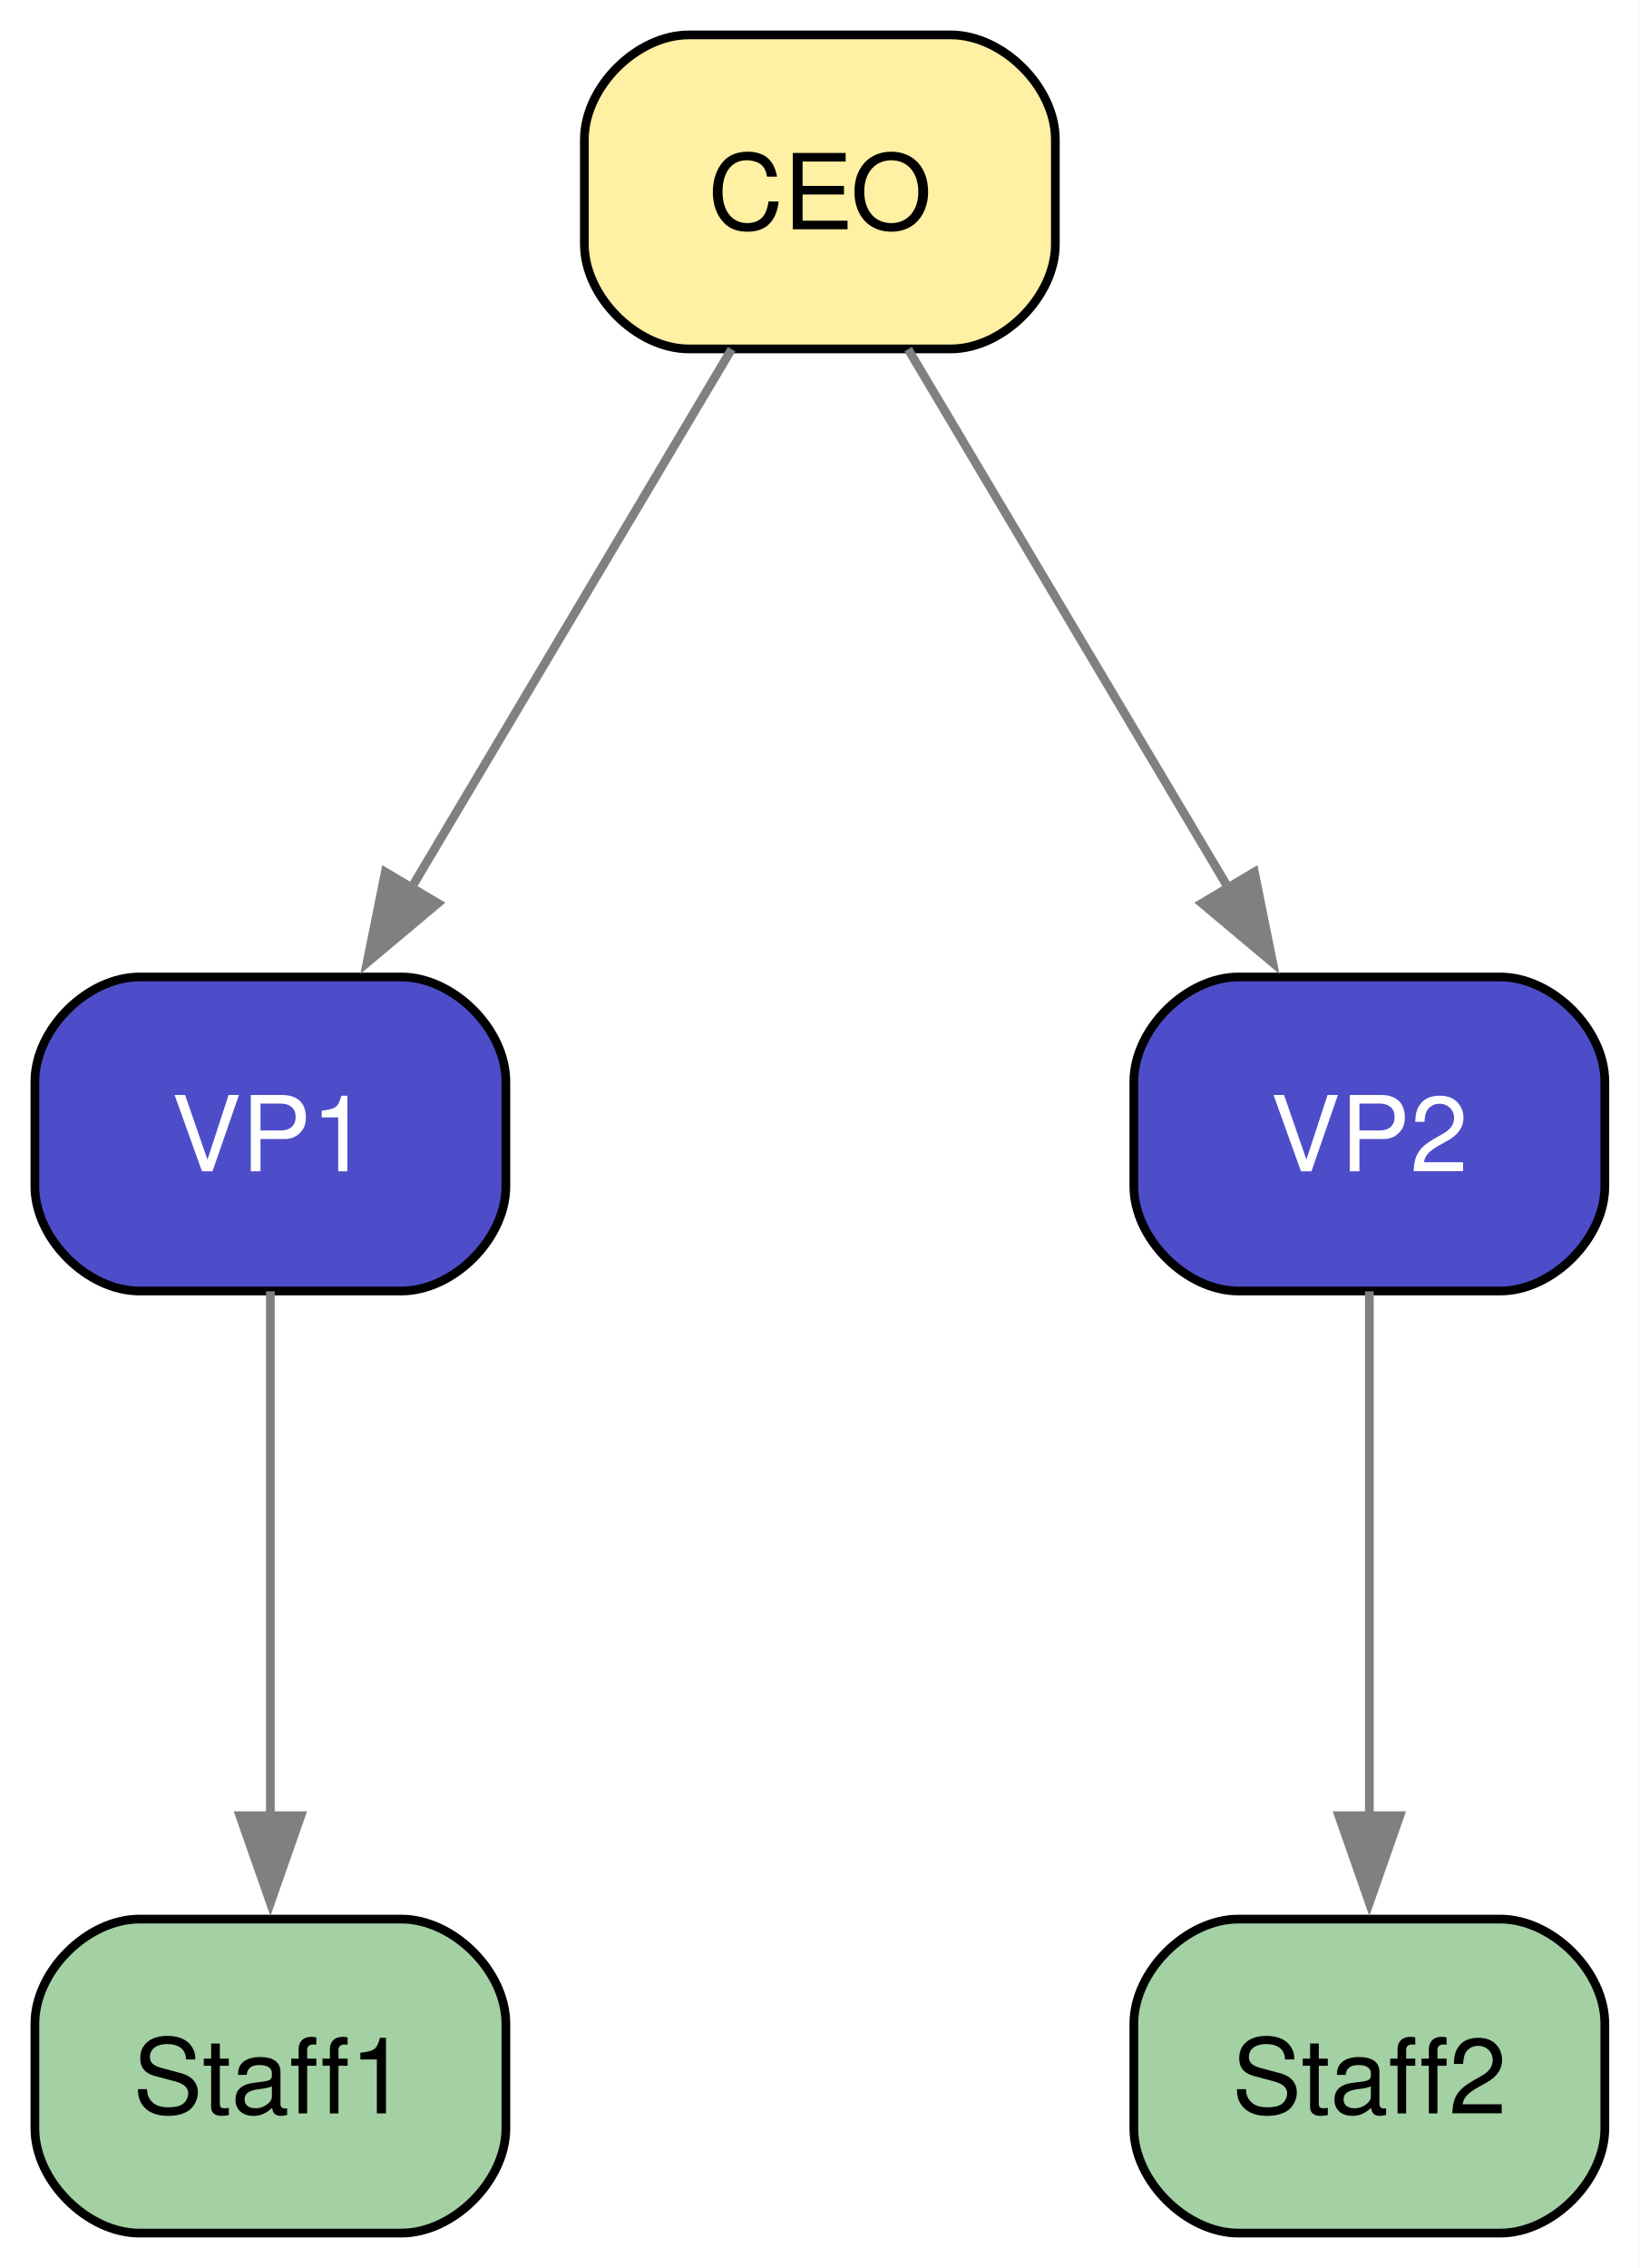
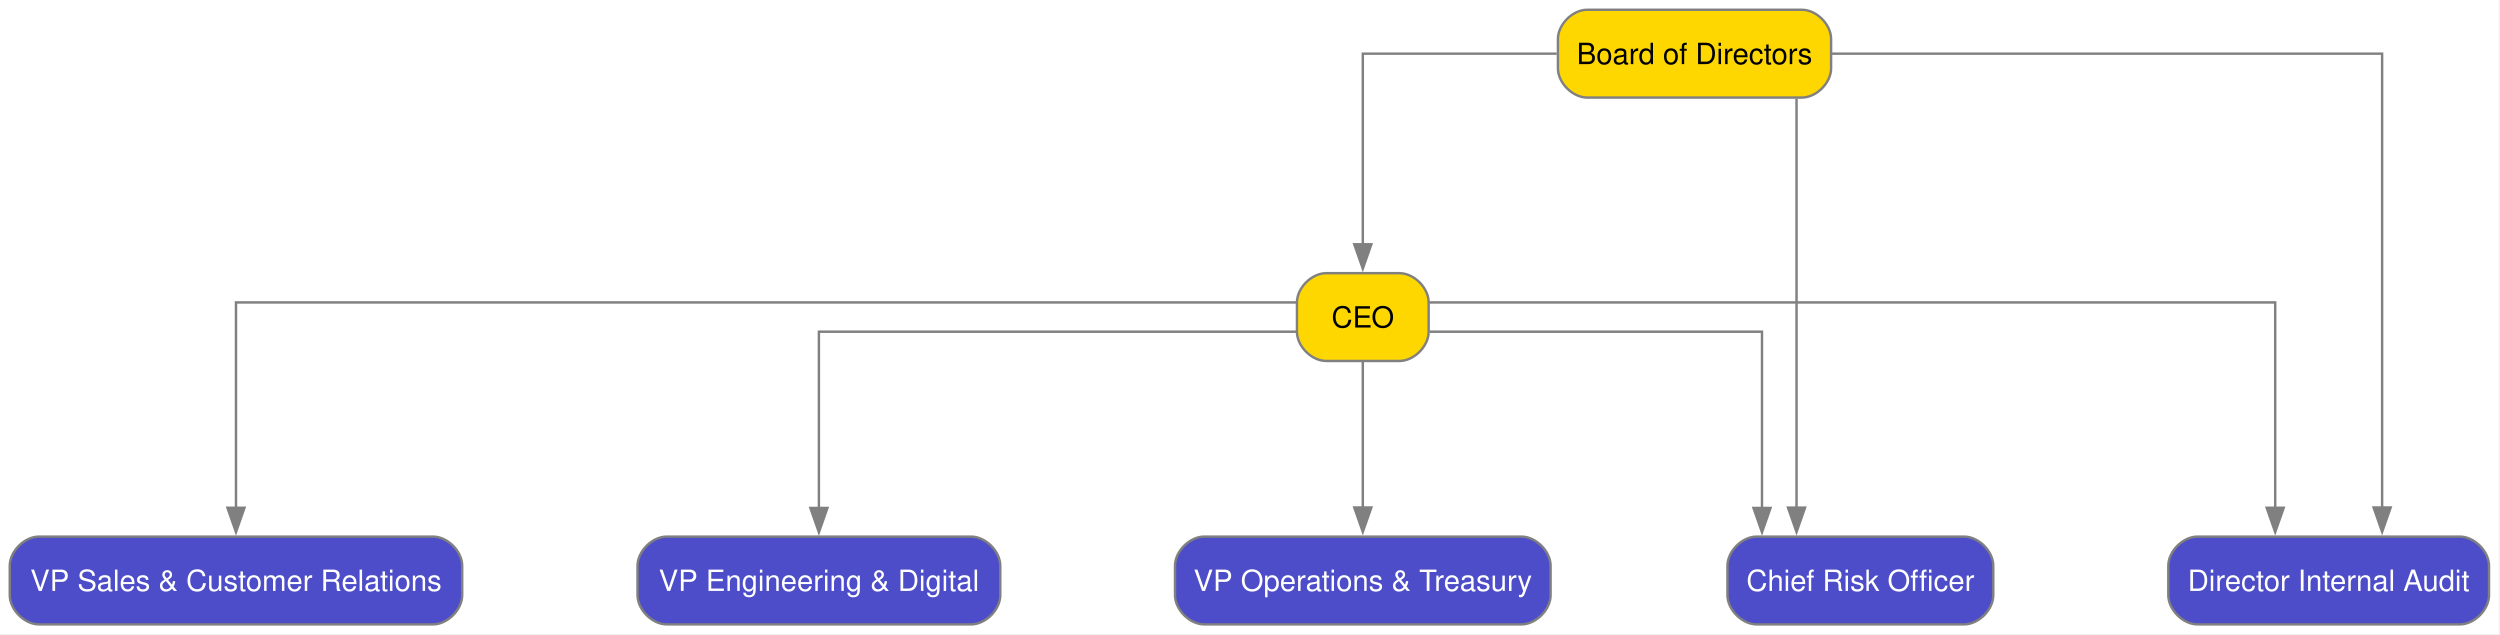
- <svg xmlns="http://www.w3.org/2000/svg" width="188pt" height="260pt" viewBox="0.00 0.00 188.00 260.00">
+ <svg xmlns="http://www.w3.org/2000/svg" width="1025pt" height="260pt" viewBox="0.00 0.00 1025.00 260.00">
  <g id="graph0" class="graph" transform="scale(1 1) rotate(0) translate(4 256)">
-     <polygon fill="white" stroke="none" points="-4,4 -4,-256 184,-256 184,4 -4,4" />
+     <polygon fill="white" stroke="none" points="-4,4 -4,-256 1020.5,-256 1020.5,4 -4,4" />
    <g id="node1" class="node">
-       <path fill="#fff0a3" stroke="black" d="M105,-252C105,-252 75,-252 75,-252 69,-252 63,-246 63,-240 63,-240 63,-228 63,-228 63,-222 69,-216 75,-216 75,-216 105,-216 105,-216 111,-216 117,-222 117,-228 117,-228 117,-240 117,-240 117,-246 111,-252 105,-252" />
-       <text xml:space="preserve" text-anchor="middle" x="90" y="-229.72" font-family="Helvetica,sans-Serif" font-size="12.00">CEO</text>
+       <path fill="#ffd700" stroke="#808080" d="M569.75,-144C569.75,-144 539.75,-144 539.75,-144 533.75,-144 527.75,-138 527.75,-132 527.75,-132 527.75,-120 527.75,-120 527.75,-114 533.75,-108 539.75,-108 539.75,-108 569.75,-108 569.75,-108 575.75,-108 581.75,-114 581.75,-120 581.75,-120 581.75,-132 581.75,-132 581.75,-138 575.75,-144 569.75,-144" />
+       <text xml:space="preserve" text-anchor="middle" x="554.75" y="-121.72" font-family="Helvetica,sans-Serif" font-size="12.00">CEO</text>
    </g>
    <g id="node2" class="node">
-       <path fill="#4d4dc9" stroke="black" d="M42,-144C42,-144 12,-144 12,-144 6,-144 0,-138 0,-132 0,-132 0,-120 0,-120 0,-114 6,-108 12,-108 12,-108 42,-108 42,-108 48,-108 54,-114 54,-120 54,-120 54,-132 54,-132 54,-138 48,-144 42,-144" />
-       <text xml:space="preserve" text-anchor="middle" x="27" y="-121.72" font-family="Helvetica,sans-Serif" font-size="12.00" fill="white">VP1</text>
+       <path fill="#4d4dc9" stroke="#808080" d="M173.5,-36C173.5,-36 12,-36 12,-36 6,-36 0,-30 0,-24 0,-24 0,-12 0,-12 0,-6 6,0 12,0 12,0 173.5,0 173.5,0 179.5,0 185.5,-6 185.5,-12 185.5,-12 185.5,-24 185.5,-24 185.5,-30 179.5,-36 173.5,-36" />
+       <text xml:space="preserve" text-anchor="middle" x="92.75" y="-13.72" font-family="Helvetica,sans-Serif" font-size="12.00" fill="white">VP Sales &amp; Customer Relations</text>
+     </g>
+     <g id="edge4" class="edge">
+       <path fill="none" stroke="#808080" d="M527.57,-132C428.54,-132 92.75,-132 92.75,-132 92.75,-132 92.75,-47.83 92.75,-47.83" />
+       <polygon fill="#808080" stroke="#808080" points="96.25,-47.83 92.75,-37.83 89.25,-47.83 96.25,-47.83" />
+     </g>
+     <g id="node3" class="node">
+       <path fill="#4d4dc9" stroke="#808080" d="M394.12,-36C394.12,-36 269.38,-36 269.38,-36 263.38,-36 257.38,-30 257.38,-24 257.38,-24 257.38,-12 257.38,-12 257.38,-6 263.38,0 269.38,0 269.38,0 394.12,0 394.12,0 400.12,0 406.12,-6 406.12,-12 406.12,-12 406.12,-24 406.12,-24 406.12,-30 400.12,-36 394.12,-36" />
+       <text xml:space="preserve" text-anchor="middle" x="331.75" y="-13.72" font-family="Helvetica,sans-Serif" font-size="12.00" fill="white">VP Engineering &amp; Digital</text>
+     </g>
+     <g id="edge5" class="edge">
+       <path fill="none" stroke="#808080" d="M527.41,-120C467.86,-120 331.75,-120 331.75,-120 331.75,-120 331.75,-47.75 331.75,-47.75" />
+       <polygon fill="#808080" stroke="#808080" points="335.25,-47.75 331.75,-37.75 328.25,-47.75 335.25,-47.75" />
+     </g>
+     <g id="node4" class="node">
+       <path fill="#4d4dc9" stroke="#808080" d="M619.75,-36C619.75,-36 489.75,-36 489.75,-36 483.75,-36 477.75,-30 477.75,-24 477.75,-24 477.75,-12 477.75,-12 477.75,-6 483.75,0 489.75,0 489.75,0 619.75,0 619.75,0 625.75,0 631.75,-6 631.75,-12 631.75,-12 631.75,-24 631.75,-24 631.75,-30 625.75,-36 619.75,-36" />
+       <text xml:space="preserve" text-anchor="middle" x="554.75" y="-13.72" font-family="Helvetica,sans-Serif" font-size="12.00" fill="white">VP Operations &amp; Treasury</text>
+     </g>
+     <g id="edge6" class="edge">
+       <path fill="none" stroke="#808080" d="M554.75,-107.68C554.75,-107.68 554.75,-47.92 554.75,-47.92" />
+       <polygon fill="#808080" stroke="#808080" points="558.25,-47.92 554.75,-37.92 551.25,-47.92 558.25,-47.92" />
+     </g>
+     <g id="node5" class="node">
+       <path fill="#4d4dc9" stroke="#808080" d="M801.25,-36C801.25,-36 716.25,-36 716.25,-36 710.25,-36 704.25,-30 704.25,-24 704.25,-24 704.25,-12 704.25,-12 704.25,-6 710.25,0 716.25,0 716.25,0 801.25,0 801.25,0 807.25,0 813.25,-6 813.25,-12 813.25,-12 813.25,-24 813.25,-24 813.25,-30 807.25,-36 801.25,-36" />
+       <text xml:space="preserve" text-anchor="middle" x="758.75" y="-13.72" font-family="Helvetica,sans-Serif" font-size="12.00" fill="white">Chief Risk Officer</text>
+     </g>
+     <g id="edge7" class="edge">
+       <path fill="none" stroke="#808080" d="M582.14,-120C628.74,-120 718.42,-120 718.42,-120 718.42,-120 718.42,-47.75 718.42,-47.75" />
+       <polygon fill="#808080" stroke="#808080" points="721.92,-47.75 718.42,-37.75 714.92,-47.75 721.92,-47.75" />
+     </g>
+     <g id="node6" class="node">
+       <path fill="#4d4dc9" stroke="#808080" d="M1004.5,-36C1004.5,-36 897,-36 897,-36 891,-36 885,-30 885,-24 885,-24 885,-12 885,-12 885,-6 891,0 897,0 897,0 1004.5,0 1004.5,0 1010.5,0 1016.5,-6 1016.5,-12 1016.5,-12 1016.5,-24 1016.5,-24 1016.5,-30 1010.5,-36 1004.5,-36" />
+       <text xml:space="preserve" text-anchor="middle" x="950.75" y="-13.72" font-family="Helvetica,sans-Serif" font-size="12.00" fill="white">Director Internal Audit</text>
+     </g>
+     <g id="edge8" class="edge">
+       <path fill="none" stroke="#808080" d="M581.95,-132C668.04,-132 928.83,-132 928.83,-132 928.83,-132 928.83,-47.83 928.83,-47.83" />
+       <polygon fill="#808080" stroke="#808080" points="932.33,-47.83 928.83,-37.83 925.33,-47.83 932.33,-47.83" />
+     </g>
+     <g id="node7" class="node">
+       <path fill="#ffd700" stroke="#808080" d="M734.75,-252C734.75,-252 646.75,-252 646.75,-252 640.75,-252 634.75,-246 634.75,-240 634.75,-240 634.75,-228 634.75,-228 634.75,-222 640.75,-216 646.75,-216 646.75,-216 734.75,-216 734.75,-216 740.75,-216 746.75,-222 746.75,-228 746.75,-228 746.75,-240 746.75,-240 746.75,-246 740.75,-252 734.75,-252" />
+       <text xml:space="preserve" text-anchor="middle" x="690.75" y="-229.72" font-family="Helvetica,sans-Serif" font-size="12.00">Board of Directors</text>
    </g>
    <g id="edge1" class="edge">
-       <path fill="none" stroke="#808080" d="M79.88,-215.97C69.97,-199.3 54.72,-173.65 43.14,-154.16" />
-       <polygon fill="#808080" stroke="#808080" points="46.2,-152.45 38.08,-145.64 40.18,-156.03 46.2,-152.45" />
+       <path fill="none" stroke="#808080" d="M634.26,-234C596.89,-234 554.75,-234 554.75,-234 554.75,-234 554.75,-155.83 554.75,-155.83" />
+       <polygon fill="#808080" stroke="#808080" points="558.25,-155.83 554.75,-145.83 551.25,-155.83 558.25,-155.83" />
    </g>
-     <g id="node3" class="node">
-       <path fill="#4d4dc9" stroke="black" d="M168,-144C168,-144 138,-144 138,-144 132,-144 126,-138 126,-132 126,-132 126,-120 126,-120 126,-114 132,-108 138,-108 138,-108 168,-108 168,-108 174,-108 180,-114 180,-120 180,-120 180,-132 180,-132 180,-138 174,-144 168,-144" />
-       <text xml:space="preserve" text-anchor="middle" x="153" y="-121.72" font-family="Helvetica,sans-Serif" font-size="12.00" fill="white">VP2</text>
+     <g id="edge3" class="edge">
+       <path fill="none" stroke="#808080" d="M732.58,-215.58C732.58,-215.58 732.58,-47.88 732.58,-47.88" />
+       <polygon fill="#808080" stroke="#808080" points="736.08,-47.88 732.58,-37.88 729.08,-47.88 736.08,-47.88" />
    </g>
    <g id="edge2" class="edge">
-       <path fill="none" stroke="#808080" d="M100.12,-215.97C110.03,-199.3 125.28,-173.65 136.86,-154.16" />
-       <polygon fill="#808080" stroke="#808080" points="139.82,-156.03 141.92,-145.64 133.8,-152.45 139.82,-156.03" />
-     </g>
-     <g id="node4" class="node">
-       <path fill="#a3d1a3" stroke="black" d="M42,-36C42,-36 12,-36 12,-36 6,-36 0,-30 0,-24 0,-24 0,-12 0,-12 0,-6 6,0 12,0 12,0 42,0 42,0 48,0 54,-6 54,-12 54,-12 54,-24 54,-24 54,-30 48,-36 42,-36" />
-       <text xml:space="preserve" text-anchor="middle" x="27" y="-13.72" font-family="Helvetica,sans-Serif" font-size="12.00">Staff1</text>
-     </g>
-     <g id="edge3" class="edge">
-       <path fill="none" stroke="#808080" d="M27,-107.97C27,-91.76 27,-67.06 27,-47.79" />
-       <polygon fill="#808080" stroke="#808080" points="30.5,-47.85 27,-37.85 23.5,-47.85 30.5,-47.85" />
-     </g>
-     <g id="node5" class="node">
-       <path fill="#a3d1a3" stroke="black" d="M168,-36C168,-36 138,-36 138,-36 132,-36 126,-30 126,-24 126,-24 126,-12 126,-12 126,-6 132,0 138,0 138,0 168,0 168,0 174,0 180,-6 180,-12 180,-12 180,-24 180,-24 180,-30 174,-36 168,-36" />
-       <text xml:space="preserve" text-anchor="middle" x="153" y="-13.72" font-family="Helvetica,sans-Serif" font-size="12.00">Staff2</text>
-     </g>
-     <g id="edge4" class="edge">
-       <path fill="none" stroke="#808080" d="M153,-107.97C153,-91.76 153,-67.06 153,-47.79" />
-       <polygon fill="#808080" stroke="#808080" points="156.5,-47.85 153,-37.85 149.5,-47.85 156.5,-47.85" />
+       <path fill="none" stroke="#808080" d="M747.12,-234C829.39,-234 972.67,-234 972.67,-234 972.67,-234 972.67,-47.93 972.67,-47.93" />
+       <polygon fill="#808080" stroke="#808080" points="976.17,-47.93 972.67,-37.93 969.17,-47.93 976.17,-47.93" />
    </g>
  </g>
</svg>
